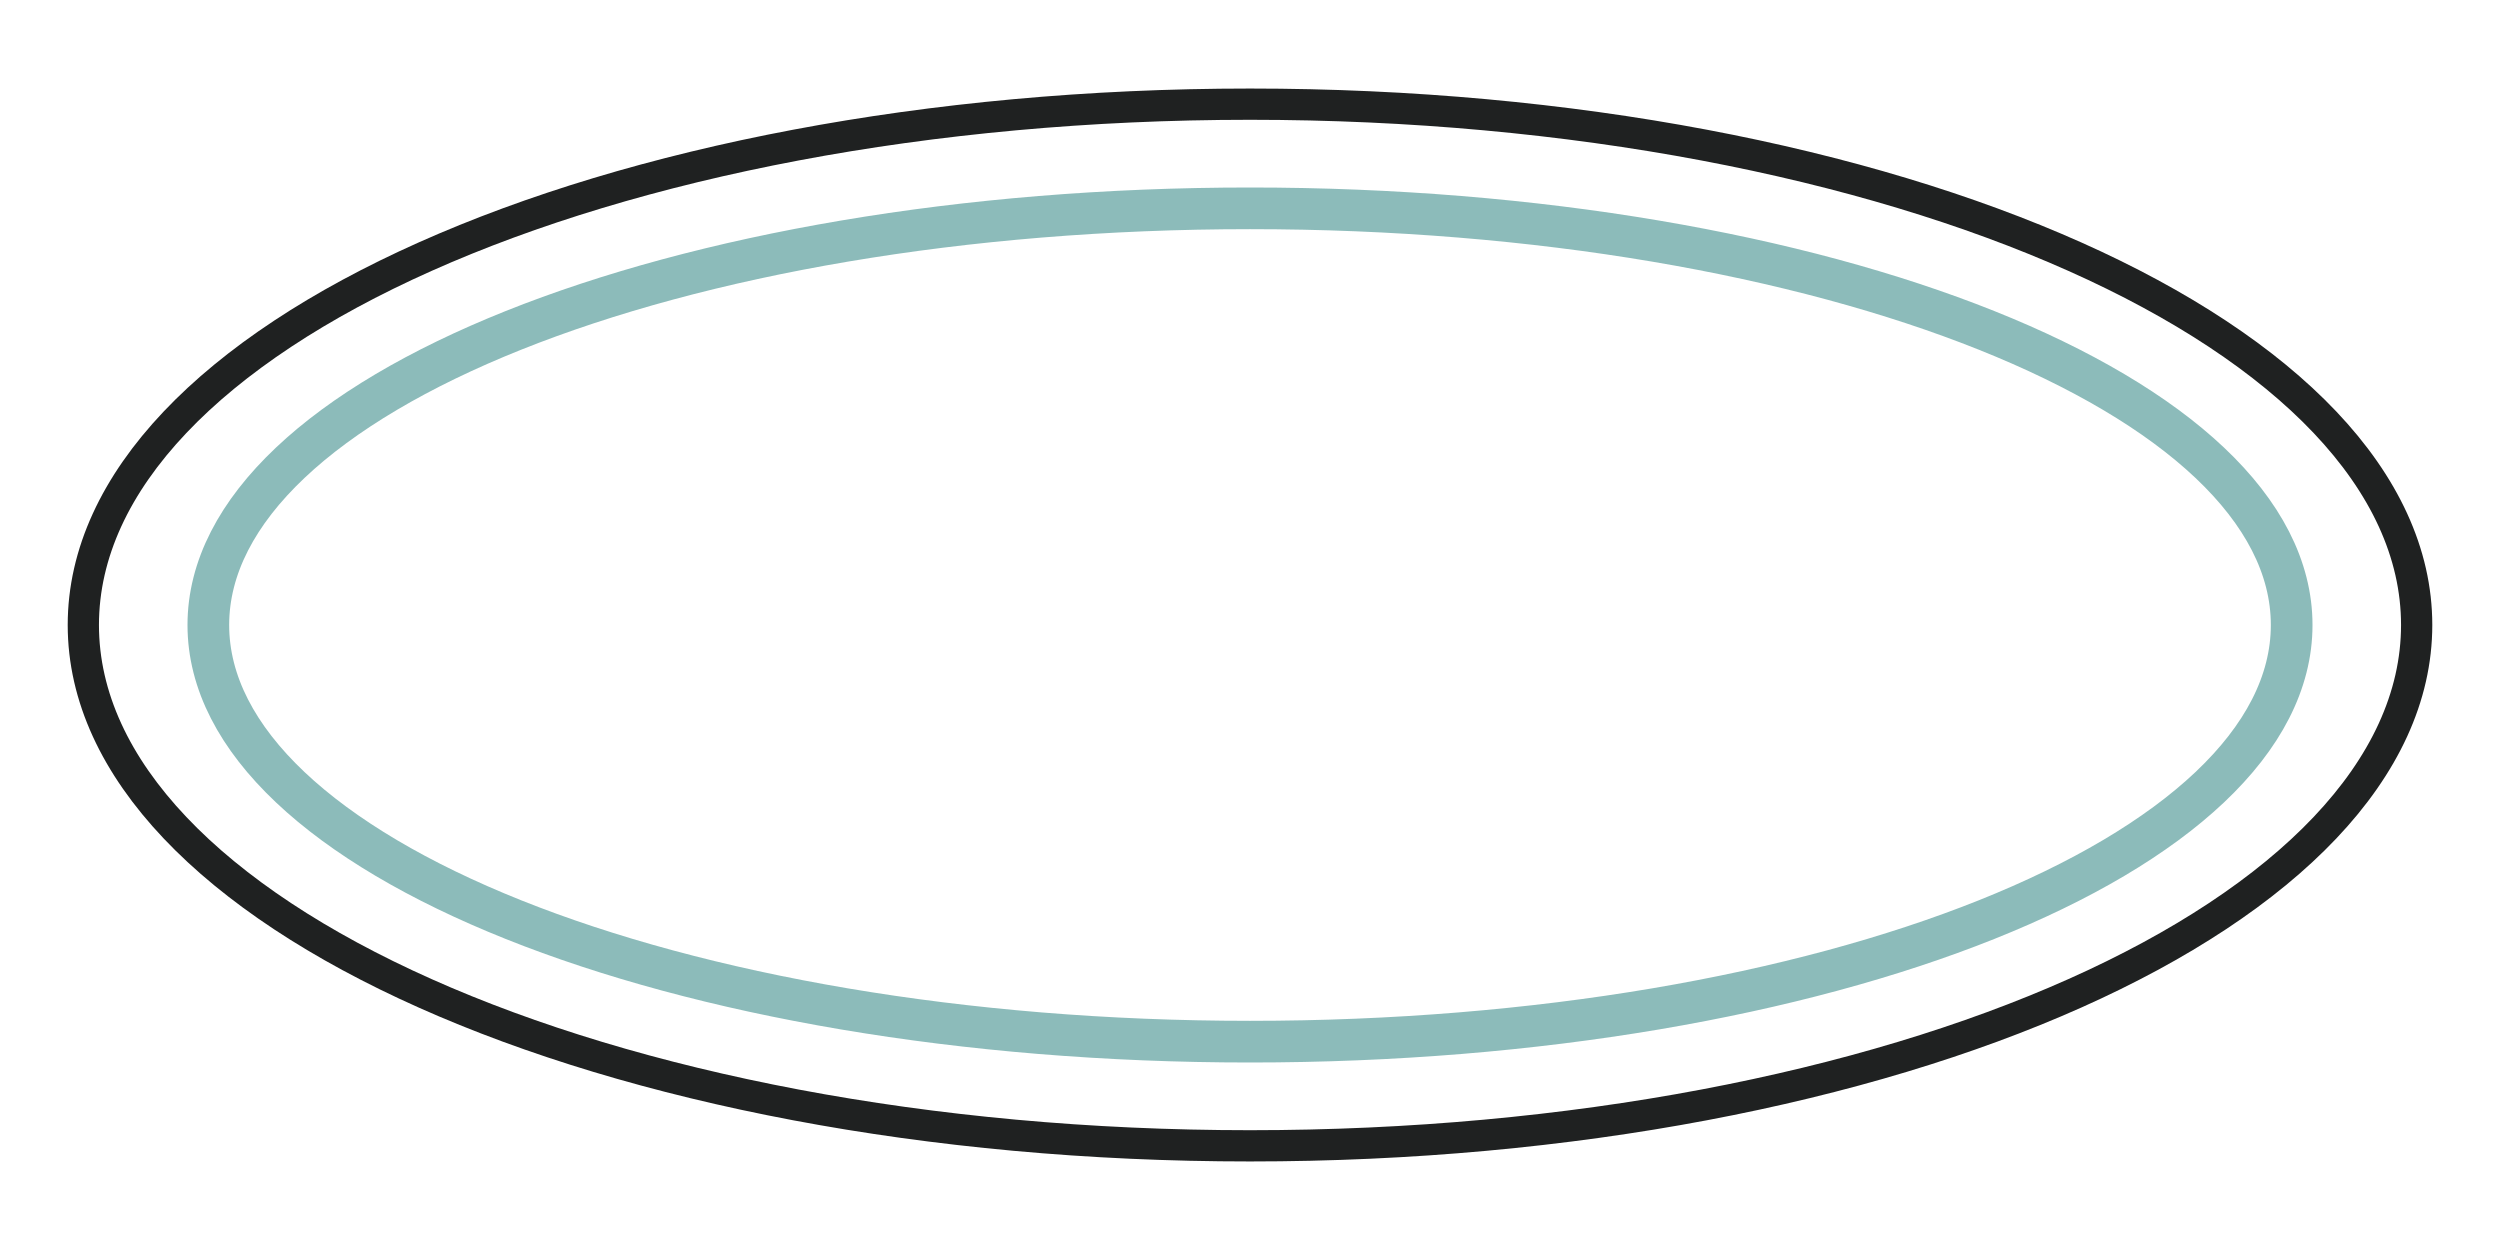
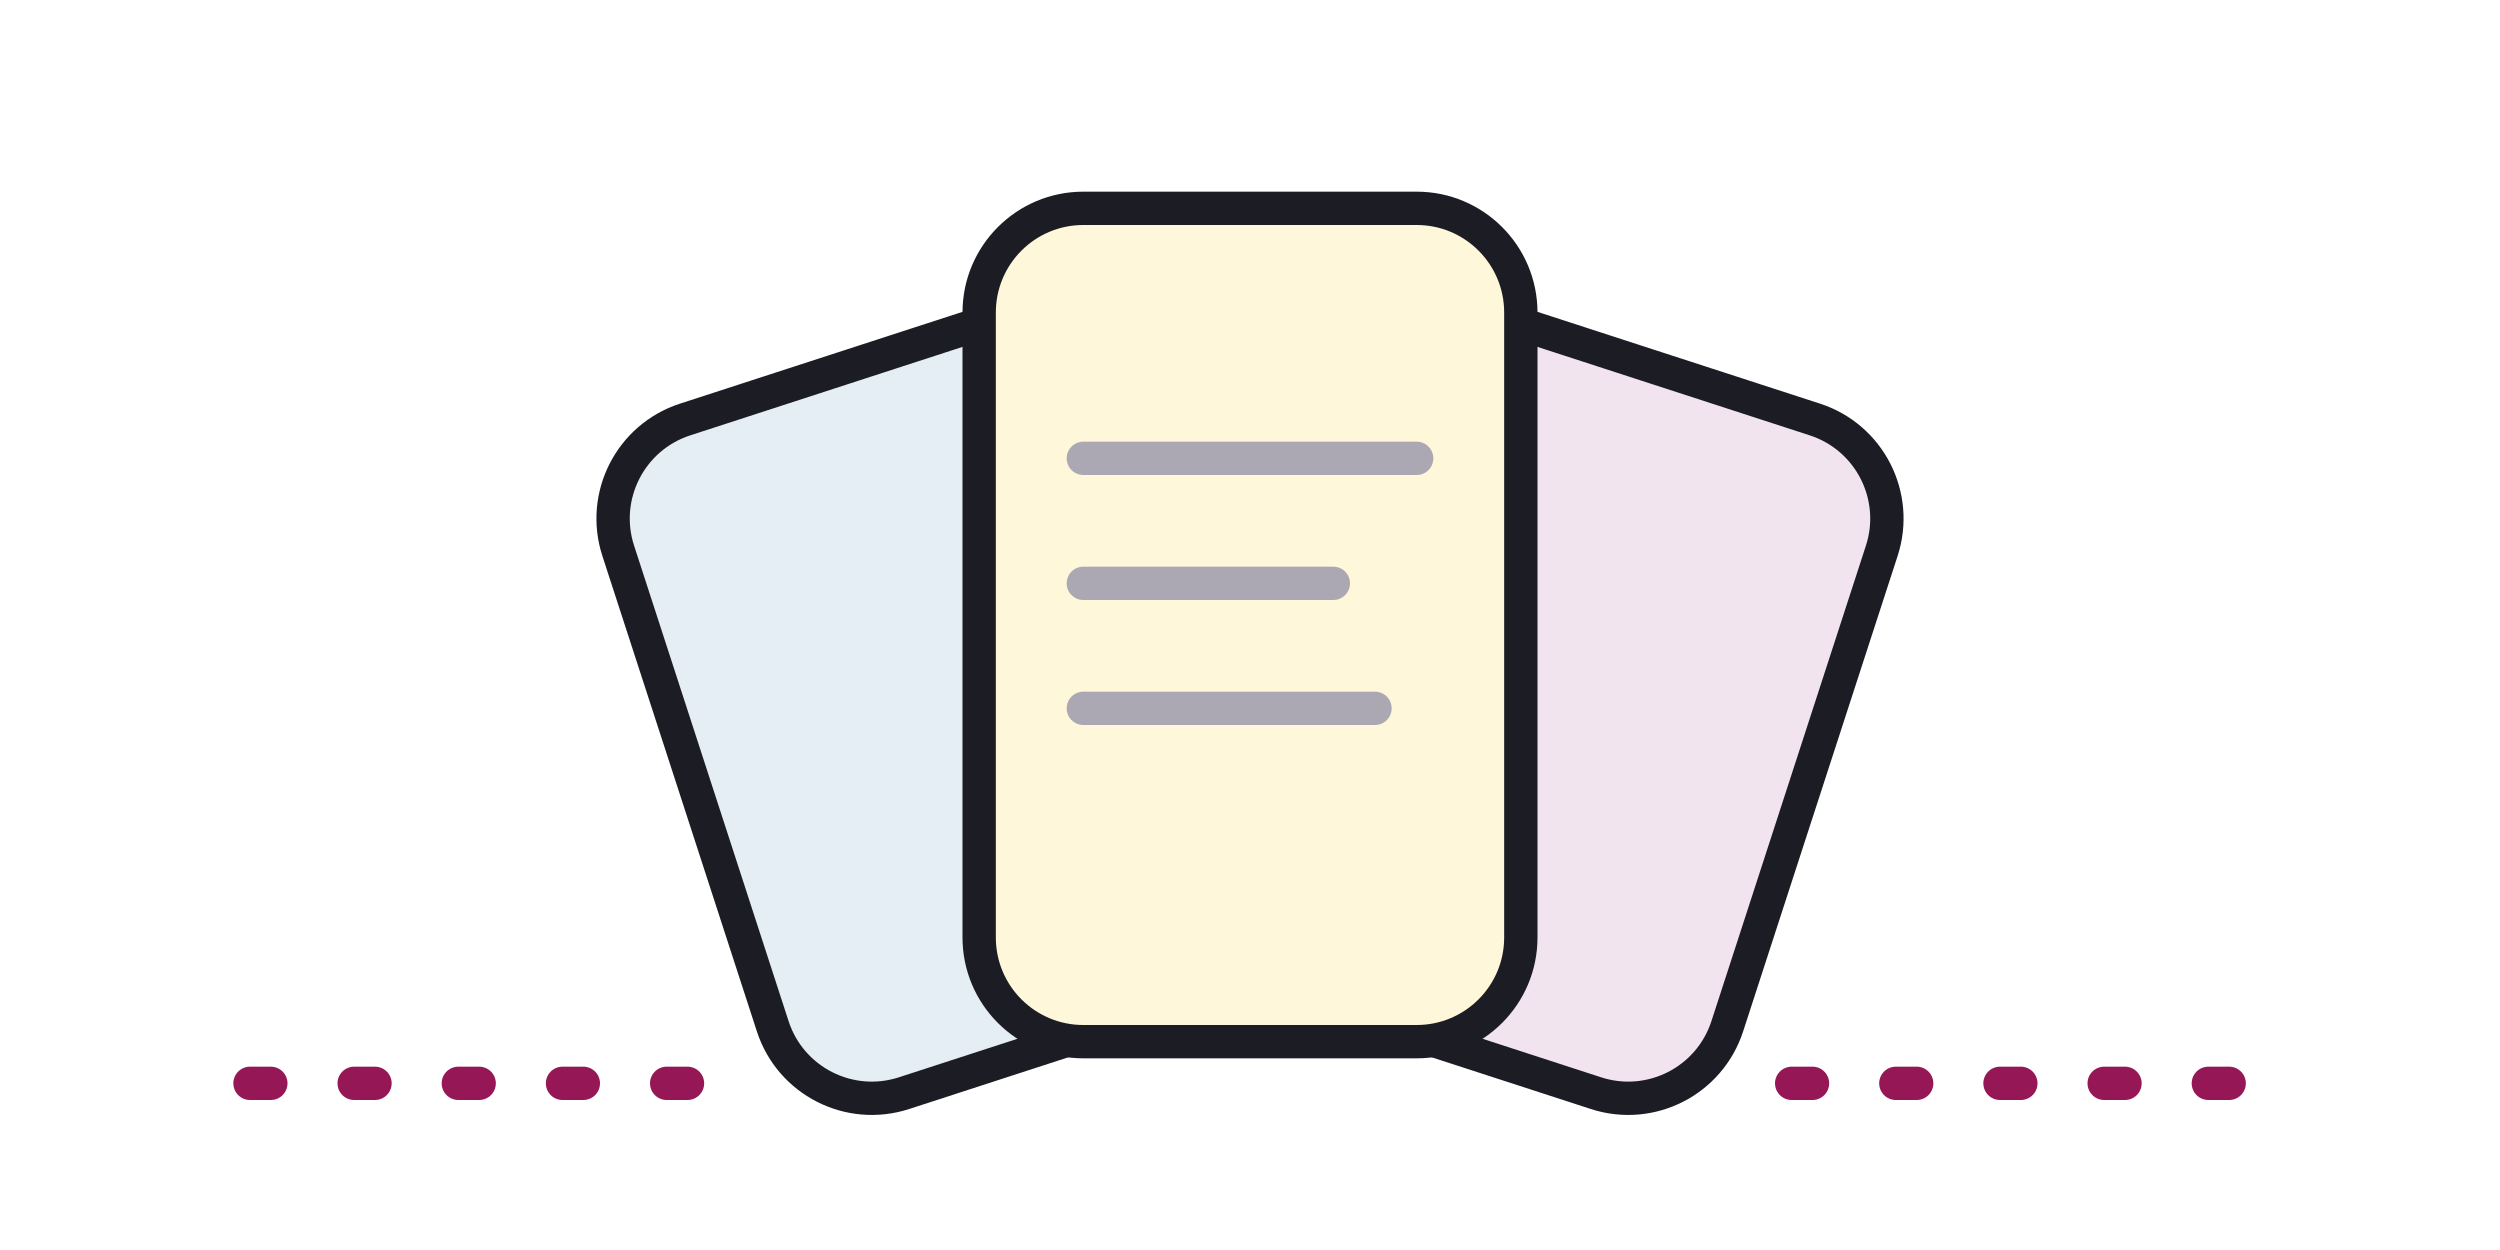
<svg xmlns="http://www.w3.org/2000/svg" width="120" height="60" viewBox="0 0 120 60">
-   <ellipse cx="60" cy="30" rx="56" ry="25" fill="none" stroke="#1F2121" stroke-width="1.5" />
-   <ellipse cx="60" cy="30" rx="50" ry="20" fill="none" stroke="#8CBBBA" stroke-width="2" />
+   <g stroke="#1C1C24" stroke-width="1.6" stroke-linejoin="round">
+     <rect x="38" y="16" width="26" height="34" rx="5" transform="rotate(-18 51 50)" fill="#E4EEF4" />
+     <rect x="56" y="16" width="26" height="34" rx="5" transform="rotate(18 69 50)" fill="#F1E4EE" />
+     <rect x="47" y="10" width="26" height="40" rx="5" fill="#FFF7D9" />
+   </g>
+   <path d="M52 22h16M52 28h12M52 34h14" stroke="#ABA8B4" stroke-width="1.6" stroke-linecap="round" />
+   <path d="M12 52h22M86 52h22" stroke="#961756" stroke-width="1.6" stroke-dasharray="1 4" stroke-linecap="round" />
</svg>
